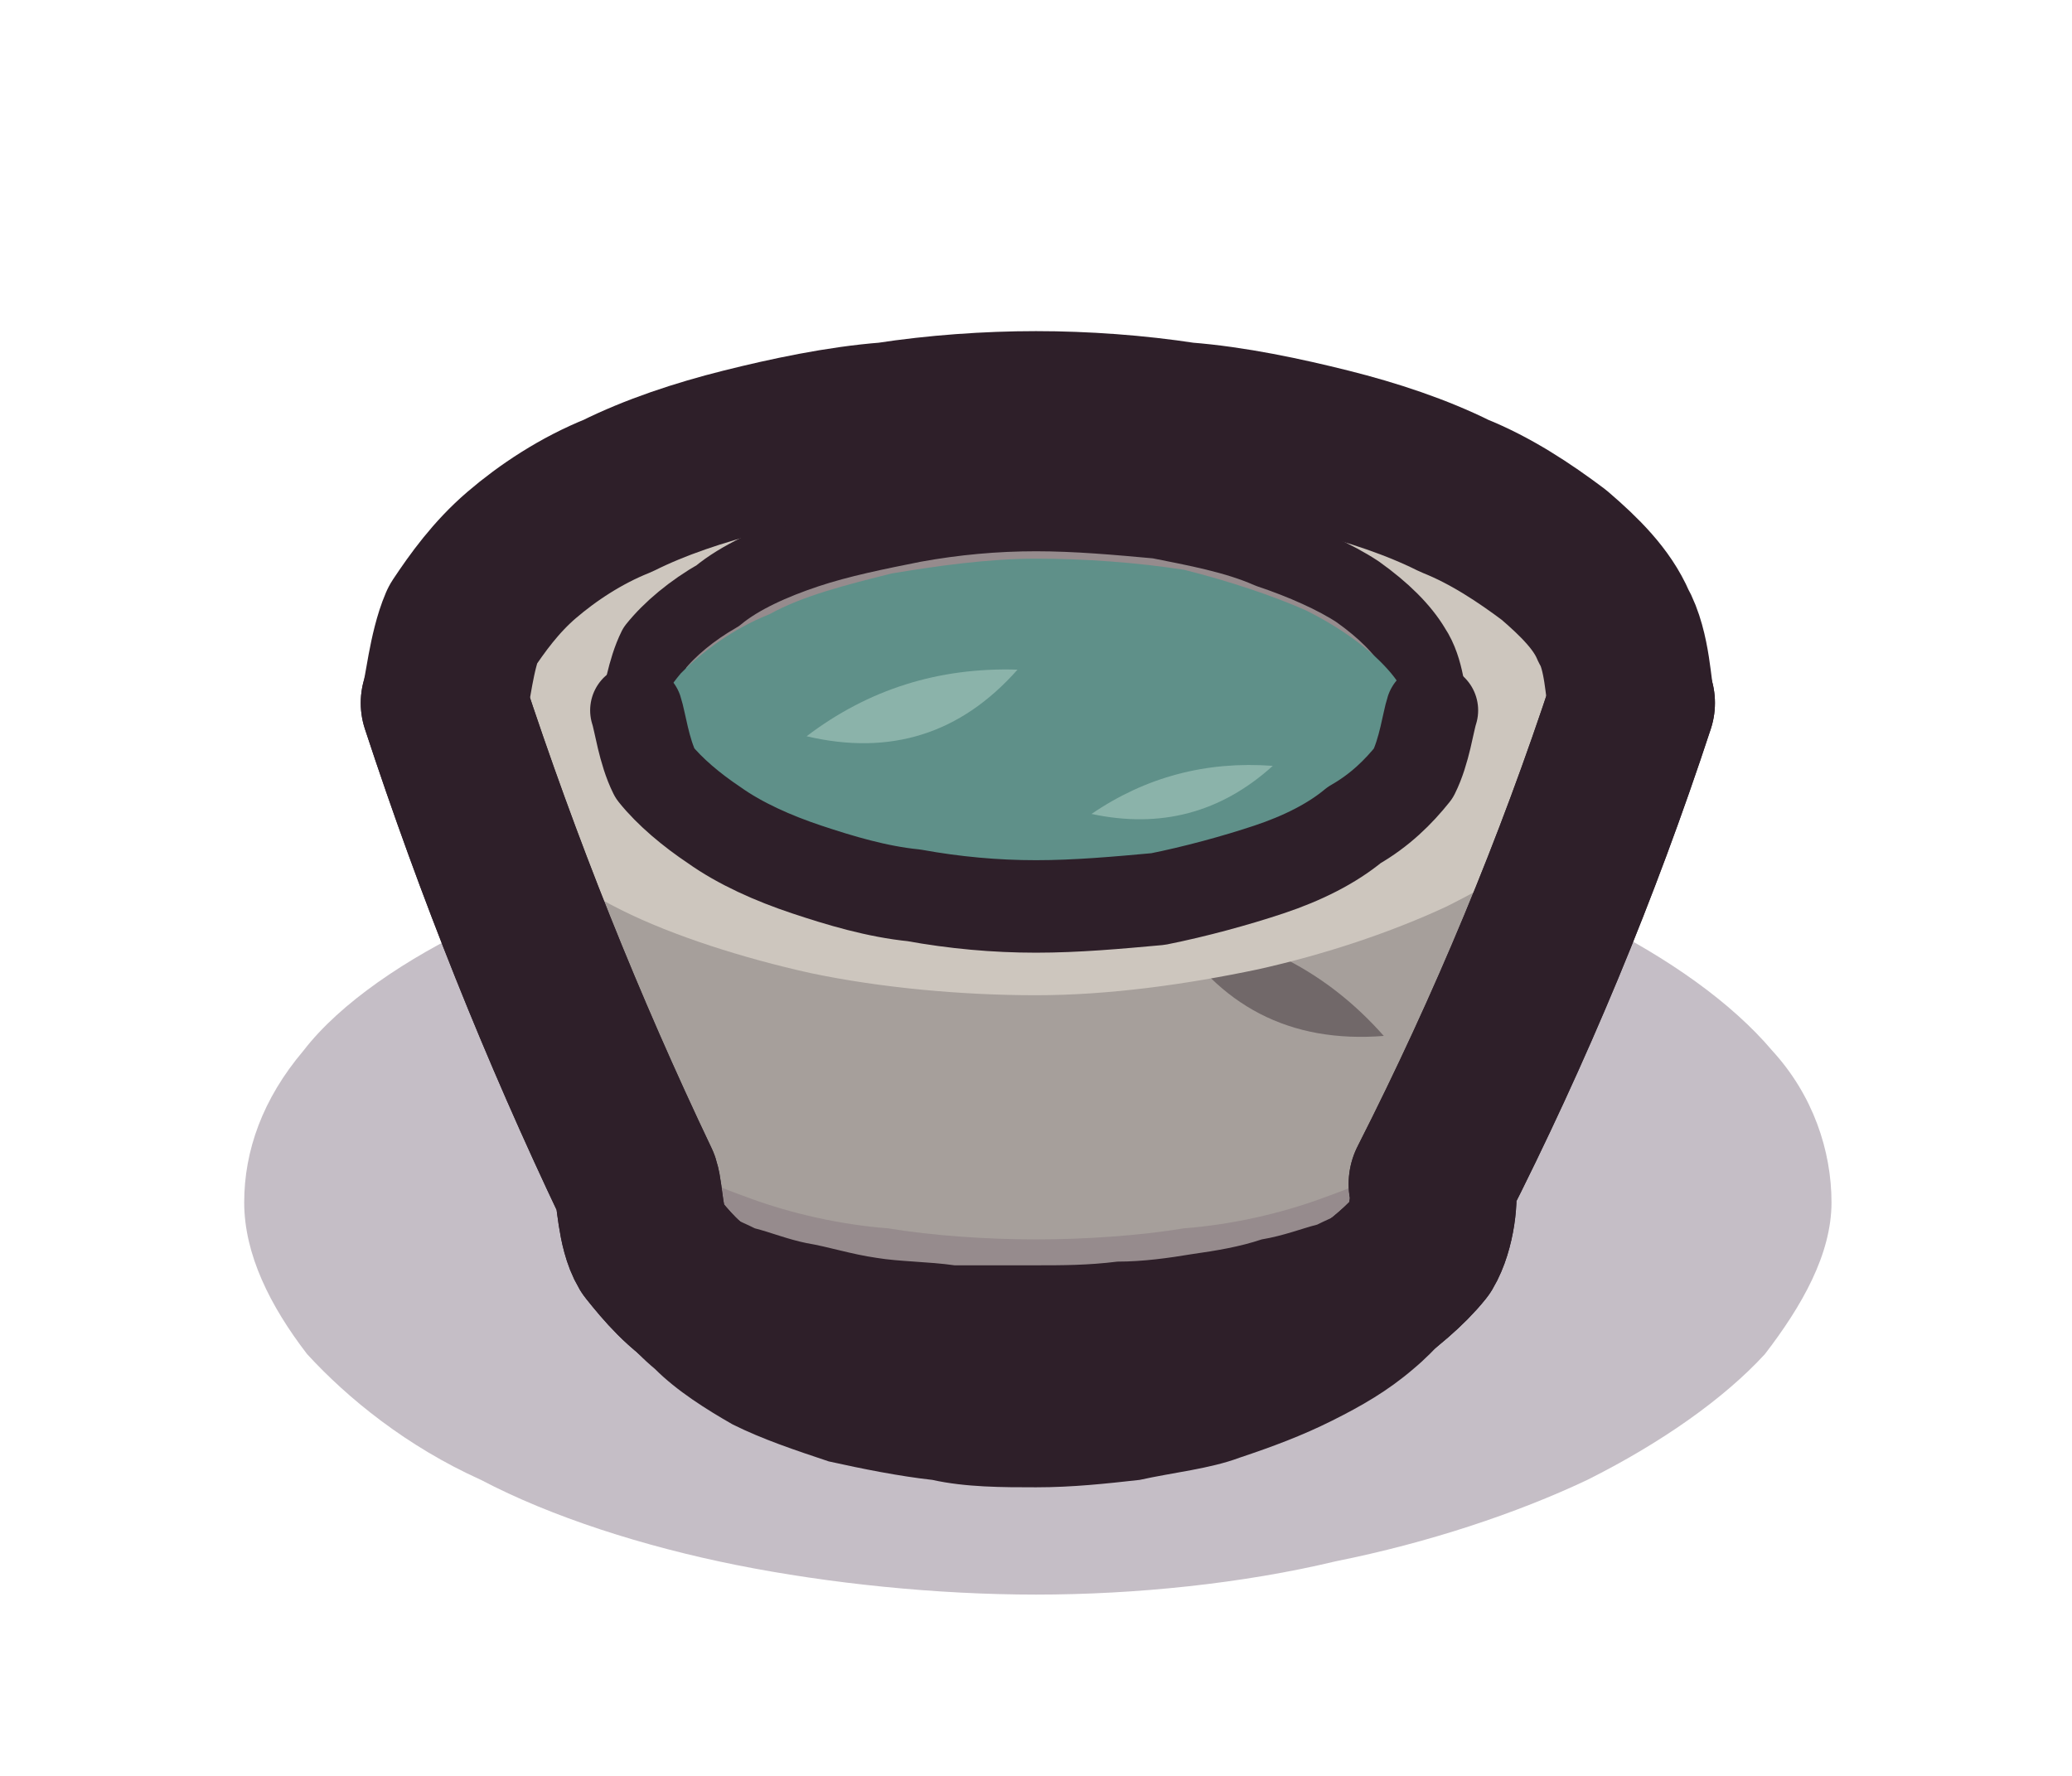
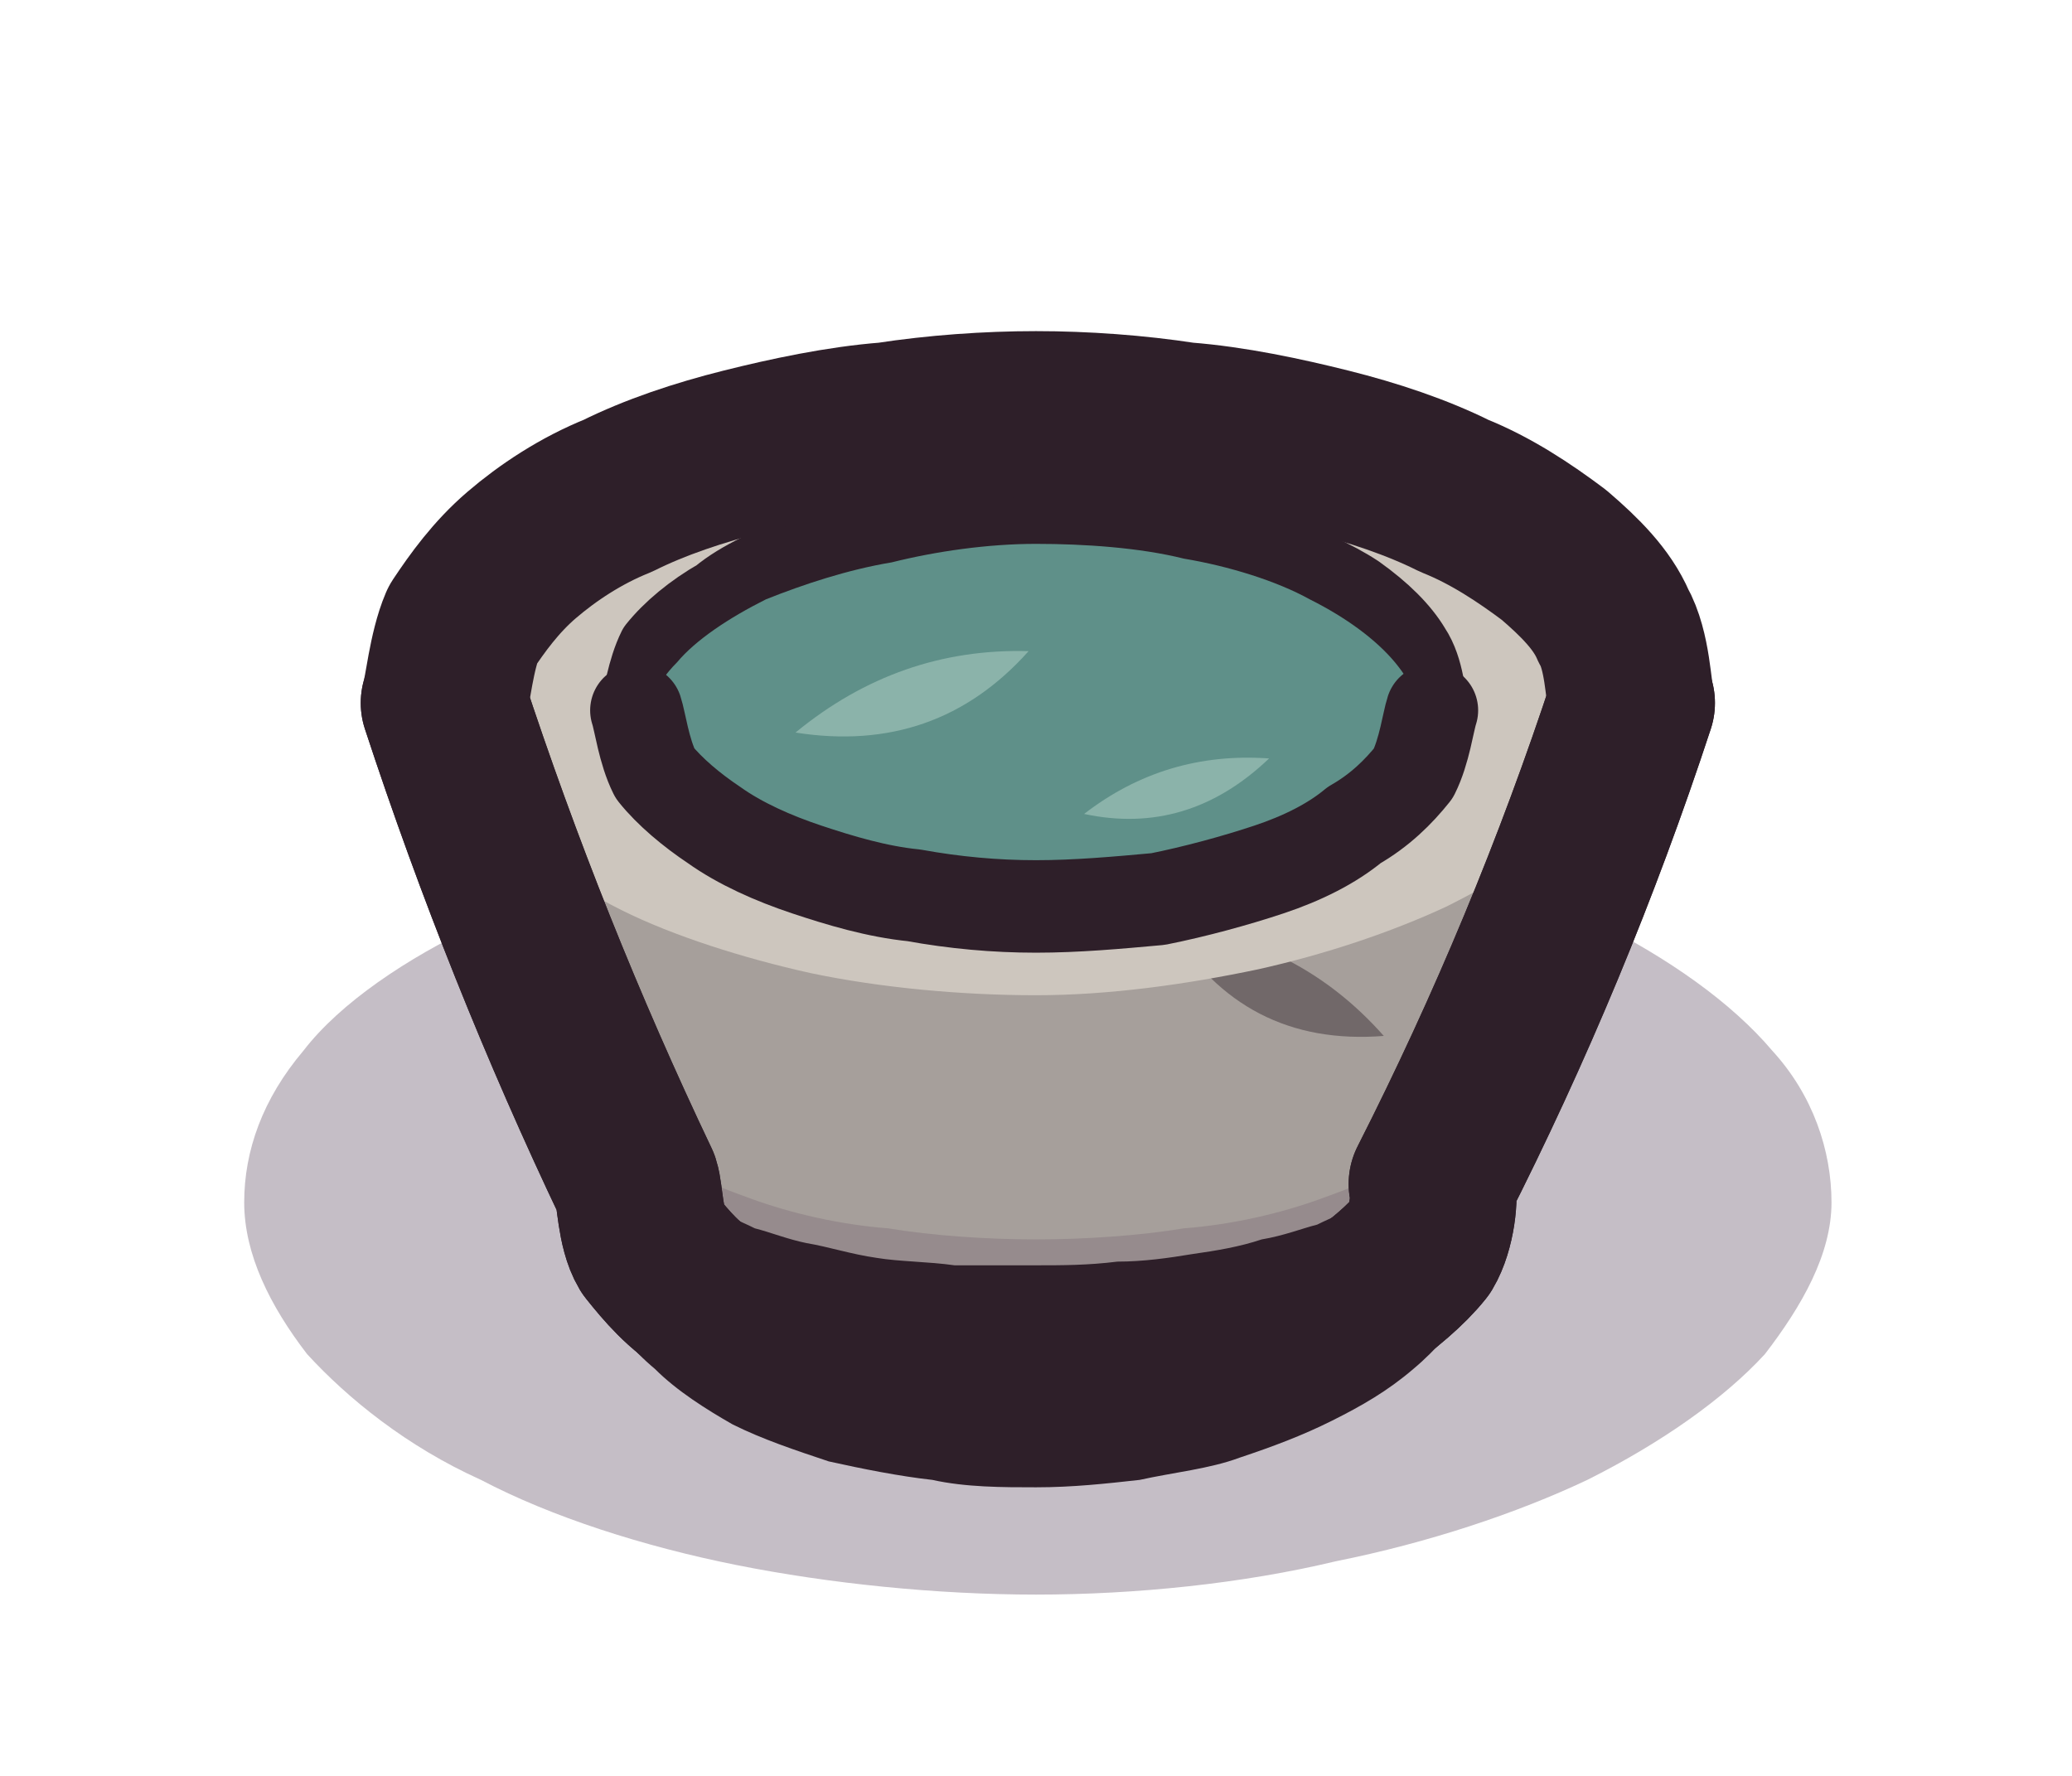
<svg xmlns="http://www.w3.org/2000/svg" viewBox="0 0 56 48" width="56" height="48">
  <defs>
    <clipPath id="water-cheap-in">
      <path d="M38.7 19.2C38.7 19.9 38.4 20.6 37.9 21.2C37.3 21.9 36.5 22.5 35.6 23C34.6 23.5 33.3 23.9 32.1 24.1C30.8 24.4 29.4 24.5 28 24.5C26.6 24.5 25.2 24.3 23.9 24.1C22.7 23.8 21.5 23.4 20.5 23C19.5 22.5 18.6 21.9 18.1 21.3C17.5 20.6 17.2 19.9 17.2 19.2C17.2 18.5 17.5 17.8 18.1 17.1C18.6 16.5 19.5 15.9 20.5 15.4C21.5 15 22.7 14.6 24 14.3C25.2 14.1 26.6 13.9 28 13.9C29.4 13.9 30.8 14 32.1 14.3C33.4 14.5 34.6 14.9 35.6 15.4C36.6 15.9 37.4 16.5 37.9 17.1C38.5 17.8 38.7 18.5 38.7 19.2Z" />
    </clipPath>
    <clipPath id="water-cheap-body">
      <path d="M12 19C12.1 18.7 12.2 17.6 12.5 16.9C12.9 16.3 13.4 15.6 14.1 15C14.8 14.4 15.7 13.8 16.7 13.4C17.7 12.9 18.9 12.5 20.1 12.2C21.3 11.9 22.7 11.6 24 11.5C25.3 11.3 26.7 11.2 28 11.2C29.3 11.2 30.7 11.3 32 11.5C33.3 11.6 34.7 11.9 35.9 12.2C37.1 12.5 38.3 12.9 39.3 13.4C40.3 13.8 41.2 14.4 42 15C42.7 15.6 43.3 16.2 43.6 16.9C44 17.6 44 18.7 44.1 19Q41.9 25.7 38.7 32C38.8 32.3 38.7 33.2 38.4 33.7C38 34.2 37.4 34.7 36.7 35.2C36 35.6 35.1 36 34.2 36.3C33.3 36.6 32.3 36.8 31.2 36.9C30.2 37.1 29.1 37.2 28 37.2C26.9 37.2 25.8 37.2 24.7 37C23.7 36.9 22.6 36.7 21.7 36.3C20.8 36 19.9 35.6 19.2 35.2C18.5 34.8 18 34.2 17.6 33.7C17.3 33.2 17.3 32.3 17.2 32Q14.2 25.7 12 19Z" />
    </clipPath>
  </defs>
  <g id="p-shadow">
    <path d="M49.5 32.5C49.5 33.9 48.7 35.3 47.7 36.6C46.6 37.8 44.9 39 42.9 40C41 40.9 38.6 41.7 36.1 42.2C33.6 42.8 30.7 43.1 28 43.1C25.3 43.1 22.4 42.8 19.9 42.3C17.4 41.8 14.9 41 13 40C11 39.1 9.4 37.8 8.3 36.6C7.3 35.3 6.6 33.9 6.6 32.5C6.6 31.1 7.1 29.7 8.2 28.4C9.2 27.1 11 25.9 12.9 25C14.9 24 17.4 23.2 19.9 22.7C22.4 22.3 25.3 22 28 22C30.7 22 33.6 22.3 36.1 22.8C38.6 23.2 41.1 24 43.1 24.9C45.1 25.9 46.8 27.1 47.9 28.4C49 29.6 49.5 31.1 49.5 32.5Z" fill="#3f2541" fill-opacity="0.3" />
  </g>
  <g id="p-body">
    <path d="M12 19C12.1 18.7 12.2 17.6 12.5 16.9C12.9 16.3 13.4 15.6 14.1 15C14.8 14.4 15.7 13.8 16.7 13.4C17.7 12.9 18.9 12.5 20.1 12.2C21.3 11.9 22.7 11.6 24 11.5C25.3 11.3 26.7 11.2 28 11.2C29.3 11.2 30.7 11.3 32 11.5C33.3 11.6 34.7 11.9 35.9 12.2C37.1 12.5 38.3 12.9 39.3 13.4C40.3 13.8 41.2 14.4 42 15C42.7 15.6 43.3 16.2 43.6 16.9C44 17.6 44 18.7 44.1 19Q41.9 25.7 38.7 32C38.8 32.3 38.7 33.2 38.4 33.7C38 34.2 37.4 34.7 36.7 35.2C36 35.6 35.1 36 34.2 36.3C33.3 36.6 32.3 36.8 31.2 36.9C30.2 37.1 29.1 37.2 28 37.2C26.9 37.2 25.8 37.2 24.7 37C23.7 36.9 22.6 36.7 21.7 36.3C20.8 36 19.9 35.6 19.2 35.2C18.5 34.8 18 34.2 17.6 33.7C17.3 33.2 17.3 32.3 17.2 32Q14.2 25.7 12 19Z" fill="#a69f9b" />
    <path d="M41.1 27.6C40.9 26.8 40.9 28.9 40.4 29.4C40 30 39.4 30.6 38.6 31.1C37.8 31.6 36.8 32 35.7 32.4C34.6 32.8 33.3 33.1 32 33.2C30.8 33.4 29.3 33.5 28 33.5C26.7 33.5 25.2 33.4 24 33.2C22.7 33.1 21.4 32.8 20.3 32.4C19.2 32 18.2 31.6 17.4 31.1C16.6 30.6 16 30 15.6 29.4C15.1 28.9 15.1 26.8 14.9 27.6C14.7 28.4 14.3 32.5 14.3 34C14.3 35.5 14.6 35.8 15 36.6C15.4 37.4 16.1 38.2 16.9 38.9C17.8 39.6 18.8 40.2 20 40.7C21.1 41.3 22.4 41.7 23.8 41.9C25.1 42.2 26.6 42.3 28 42.3C29.4 42.3 30.9 42.2 32.2 41.9C33.6 41.7 34.9 41.3 36 40.7C37.2 40.2 38.2 39.6 39.1 38.9C39.9 38.2 40.6 37.4 41 36.6C41.4 35.8 41.7 35.5 41.7 34C41.7 32.5 41.3 28.4 41.1 27.6Z" fill="#3f2541" fill-opacity="0.16" clip-path="url(#water-cheap-body)" />
    <path d="M31.6 25Q33.6 28.3 37.4 28Q35.1 25.4 31.6 25Z" fill="#716869" />
  </g>
  <g id="p-rim">
    <path d="M44.1 19C44.1 20 43.5 21.1 42.6 22C41.8 23 40.5 23.8 39.1 24.5C37.6 25.2 35.8 25.8 34 26.2C32.1 26.6 30 26.9 28 26.9C26 26.9 23.8 26.7 21.9 26.3C20.1 25.9 18.2 25.3 16.8 24.6C15.4 23.9 14.1 23 13.3 22C12.5 21.1 12 20 12 19C12 18 12.4 16.9 13.2 15.9C14 15 15.3 14.1 16.7 13.4C18.2 12.7 20.1 12.1 22 11.8C23.9 11.4 26 11.2 28 11.2C30 11.2 32.1 11.4 34 11.8C35.9 12.1 37.8 12.7 39.3 13.4C40.8 14.1 42.1 15 42.9 15.9C43.7 16.8 44.1 18 44.1 19Z" fill="#cdc6be" />
    <path d="M38.7 19.2C38.7 19.9 38.4 20.6 37.9 21.2C37.3 21.9 36.5 22.5 35.6 23C34.6 23.5 33.3 23.9 32.1 24.1C30.8 24.4 29.4 24.5 28 24.5C26.6 24.5 25.2 24.3 23.9 24.1C22.7 23.8 21.5 23.4 20.5 23C19.5 22.5 18.6 21.9 18.1 21.3C17.5 20.6 17.2 19.9 17.2 19.2C17.2 18.5 17.5 17.8 18.1 17.1C18.6 16.5 19.5 15.9 20.5 15.4C21.5 15 22.7 14.6 24 14.3C25.2 14.1 26.6 13.9 28 13.9C29.4 13.9 30.8 14 32.1 14.3C33.4 14.5 34.6 14.9 35.6 15.4C36.6 15.9 37.4 16.5 37.9 17.1C38.5 17.8 38.7 18.5 38.7 19.2Z" fill="#a69f9b" />
    <g clip-path="url(#water-cheap-in)">
      <path d="M36.1 29C36.2 29.7 35.8 30.5 35.1 31C34.4 31.6 33.2 32.2 32 32.5C30.8 32.8 29.3 33 28 33C26.7 32.9 25.2 32.8 24 32.5C22.8 32.1 21.6 31.6 20.9 31.1C20.2 30.5 19.7 29.7 19.8 29C19.8 28.3 20.3 27.6 21 27C21.7 26.4 22.9 25.9 24 25.6C25.2 25.2 26.7 25 28 25C29.3 25 30.9 25.2 32.1 25.5C33.2 25.8 34.3 26.4 35 27C35.7 27.6 36.1 28.3 36.1 29Z" fill="#cdc6be" />
      <path d="M17.3 19.2C17.2 18.5 17.5 18.1 17.8 17.6C18.2 17 18.7 16.5 19.4 16.1C20 15.6 20.8 15.2 21.7 14.9C22.6 14.6 23.7 14.3 24.7 14.1C25.7 14 26.9 13.9 28 13.9C29.1 13.9 30.3 14 31.3 14.1C32.3 14.3 33.4 14.6 34.3 14.9C35.2 15.2 36 15.6 36.6 16.1C37.3 16.5 37.8 17 38.2 17.6C38.5 18.1 38.8 18.5 38.7 19.2C38.6 19.9 37.9 21.6 37.7 21.8C37.4 22 37.5 20.7 37.2 20.2C36.9 19.6 36.4 19.1 35.8 18.7C35.2 18.2 34.5 17.8 33.7 17.5C32.9 17.2 31.9 16.9 31 16.7C30 16.6 29 16.5 28 16.5C27 16.5 26 16.6 25 16.7C24.1 16.9 23.1 17.2 22.3 17.5C21.5 17.8 20.8 18.2 20.2 18.7C19.6 19.1 19.1 19.6 18.8 20.2C18.5 20.7 18.6 22 18.3 21.8C18.1 21.6 17.4 19.9 17.3 19.2Z" fill="#3f2541" fill-opacity="0.16" />
    </g>
  </g>
  <g id="p-back">
    <path d="M17.2 19.2C17.3 18.9 17.4 18.1 17.7 17.5C18.1 17 18.7 16.5 19.4 16.1C20 15.6 20.9 15.2 21.8 14.9C22.7 14.6 23.7 14.4 24.7 14.2C25.8 14 26.9 13.9 28 13.9C29.1 13.9 30.2 14 31.3 14.1C32.3 14.3 33.4 14.5 34.3 14.9C35.2 15.2 36.1 15.6 36.7 16C37.4 16.5 37.9 17 38.2 17.5C38.6 18.1 38.6 18.9 38.7 19.2" fill="none" stroke="#2e1f29" stroke-width="2" stroke-linecap="round" stroke-linejoin="round" />
    <path d="M12 19C12.1 18.7 12.2 17.6 12.5 16.9C12.9 16.3 13.4 15.6 14.1 15C14.8 14.4 15.7 13.8 16.7 13.4C17.7 12.9 18.9 12.5 20.1 12.2C21.3 11.9 22.7 11.6 24 11.5C25.3 11.3 26.7 11.2 28 11.2C29.3 11.2 30.7 11.3 32 11.5C33.3 11.6 34.7 11.9 35.9 12.2C37.1 12.5 38.3 12.9 39.3 13.4C40.3 13.8 41.2 14.4 42 15C42.7 15.6 43.3 16.2 43.6 16.9C44 17.6 44 18.7 44.1 19Q41.9 25.7 38.7 32C38.8 32.3 38.7 33.2 38.4 33.7C38 34.2 37.4 34.7 36.7 35.2C36 35.6 35.1 36 34.2 36.3C33.3 36.6 32.3 36.8 31.2 36.9C30.2 37.1 29.1 37.2 28 37.2C26.9 37.2 25.8 37.2 24.7 37C23.7 36.9 22.6 36.7 21.7 36.3C20.8 36 19.9 35.6 19.2 35.2C18.5 34.8 18 34.2 17.6 33.7C17.3 33.2 17.3 32.3 17.2 32Q14.2 25.7 12 19Z" fill="none" stroke="#2e1f29" stroke-width="4.5" stroke-linecap="round" stroke-linejoin="round" />
  </g>
  <g id="p-empty" class="st-empty">
    <g clip-path="url(#water-cheap-in)">
-       <path d="M18.8 21.8C19.1 21.6 19.5 20.8 20.1 20.4C20.7 20 21.4 19.6 22.2 19.3C23 19 24 18.7 24.9 18.5C25.9 18.4 27 18.3 28 18.3C29 18.3 30.1 18.4 31.1 18.5C32 18.7 33 19 33.8 19.3C34.6 19.6 35.3 20 35.9 20.4C36.5 20.8 36.9 21.6 37.2 21.8" fill="none" stroke="#716869" stroke-width="2" stroke-linecap="round" stroke-linejoin="round" />
+       <path d="M18.5 22.5C18.7 22.2 19 21.4 19.5 20.9C20.1 20.4 20.8 19.9 21.7 19.5C22.5 19.1 23.6 18.8 24.6 18.6C25.7 18.4 26.9 18.3 28 18.3C29.1 18.3 30.3 18.4 31.4 18.6C32.4 18.8 33.5 19.1 34.3 19.5C35.2 19.9 35.9 20.4 36.5 20.9C37 21.4 37.3 22.2 37.5 22.5" fill="none" stroke="#716869" stroke-width="2" stroke-linecap="round" stroke-linejoin="round" />
    </g>
  </g>
  <g id="p-low" class="st-low">
    <g clip-path="url(#water-cheap-in)">
-       <path d="M36.9 24.8C36.9 25.4 36.7 26 36.2 26.5C35.8 27 35.1 27.5 34.3 27.9C33.5 28.3 32.4 28.7 31.4 28.9C30.3 29.1 29.1 29.2 28 29.2C26.9 29.2 25.7 29.1 24.6 28.9C23.6 28.6 22.6 28.3 21.7 27.9C20.9 27.5 20.1 27 19.7 26.5C19.2 26 18.9 25.4 18.9 24.8C18.9 24.2 19.2 23.6 19.7 23.1C20.2 22.6 20.9 22.1 21.8 21.7C22.6 21.3 23.6 21 24.7 20.8C25.7 20.6 26.9 20.4 28 20.4C29.1 20.4 30.3 20.5 31.4 20.7C32.5 20.9 33.5 21.2 34.4 21.6C35.2 22 35.9 22.5 36.3 23.1C36.7 23.6 36.9 24.2 36.9 24.8Z" fill="#5f9089" />
-       <path d="M22.7 24.6Q25.6 25.4 27.6 23Q24.8 22.8 22.7 24.6Z" fill="#8bb3aa" />
-       <path d="M29.3 26.4Q31.8 27.1 33.5 25.2Q31.2 24.9 29.3 26.4Z" fill="#8bb3aa" />
-       <path d="M19.3 24C19.4 23.7 19.8 23 20.3 22.5C20.9 22.1 21.6 21.7 22.3 21.4C23.1 21.1 24 20.8 25 20.6C25.9 20.4 27 20.4 28 20.4C29 20.4 30.1 20.4 31 20.6C32 20.8 32.9 21.1 33.7 21.4C34.4 21.7 35.1 22.1 35.7 22.5C36.2 23 36.6 23.7 36.7 24" fill="none" stroke="#716869" stroke-width="2" stroke-linecap="round" stroke-linejoin="round" />
+       <path d="M37.6 23.1C37.6 23.7 37.3 24.4 36.8 24.9C36.4 25.5 35.6 26.1 34.8 26.5C33.9 26.9 32.8 27.3 31.7 27.5C30.5 27.7 29.2 27.8 28 27.8C26.8 27.8 25.5 27.7 24.4 27.5C23.3 27.2 22.2 26.9 21.3 26.5C20.4 26 19.6 25.5 19.1 25C18.6 24.4 18.2 23.7 18.2 23.1C18.2 22.5 18.6 21.8 19.1 21.2C19.6 20.7 20.4 20.2 21.3 19.7C22.2 19.3 23.3 19 24.4 18.8C25.5 18.5 26.8 18.4 28 18.4C29.2 18.4 30.5 18.5 31.7 18.7C32.8 18.9 34 19.3 34.8 19.7C35.7 20.1 36.5 20.7 36.9 21.3C37.4 21.8 37.6 22.5 37.6 23.1Z" fill="#5f9089" />
+       <path d="M22.1 23Q25.5 23.7 27.8 20.9Q24.5 20.8 22.1 23Z" fill="#8bb3aa" />
+       <path d="M29.1 25Q31.8 25.7 33.7 23.7Q31.2 23.4 29.1 25Z" fill="#8bb3aa" />
+       <path d="M18.6 22.2C18.8 21.9 19.2 21.1 19.8 20.7C20.3 20.2 21.1 19.8 21.9 19.4C22.7 19.1 23.7 18.8 24.8 18.6C25.8 18.4 26.9 18.3 28 18.3C29.1 18.3 30.2 18.4 31.2 18.6C32.3 18.8 33.3 19.1 34.1 19.4C34.9 19.8 35.7 20.2 36.2 20.7C36.8 21.1 37.2 21.9 37.4 22.2" fill="none" stroke="#716869" stroke-width="2" stroke-linecap="round" stroke-linejoin="round" />
    </g>
  </g>
  <g id="p-half" class="st-half">
    <g clip-path="url(#water-cheap-in)">
-       <path d="M37.7 22.4C37.7 23 37.4 23.7 36.9 24.3C36.5 24.8 35.7 25.4 34.8 25.8C34 26.2 32.8 26.6 31.7 26.8C30.5 27.1 29.2 27.2 28 27.1C26.8 27.1 25.5 27 24.4 26.8C23.2 26.6 22.1 26.2 21.2 25.8C20.3 25.4 19.5 24.8 19 24.3C18.5 23.7 18.2 23 18.2 22.4C18.2 21.8 18.5 21.1 19 20.5C19.6 20 20.4 19.4 21.3 19C22.2 18.6 23.3 18.3 24.4 18C25.5 17.8 26.8 17.6 28 17.6C29.2 17.6 30.6 17.7 31.7 17.9C32.8 18.2 34 18.5 34.9 19C35.7 19.4 36.5 20 37 20.5C37.4 21.1 37.7 21.8 37.7 22.4Z" fill="#5f9089" />
-       <path d="M22.2 22.2Q25.4 22.9 27.5 20.5Q24.5 20.3 22.2 22.2Z" fill="#8bb3aa" />
-       <path d="M29.4 24.1Q32 24.7 34 22.9Q31.5 22.6 29.4 24.1Z" fill="#8bb3aa" />
-       <path d="M18.5 21.5C18.7 21.2 19.2 20.4 19.7 19.9C20.3 19.5 21 19 21.9 18.7C22.7 18.3 23.7 18.1 24.7 17.9C25.8 17.7 26.9 17.6 28 17.6C29.1 17.6 30.2 17.7 31.3 17.9C32.3 18.1 33.3 18.3 34.1 18.7C35 19 35.7 19.5 36.3 19.9C36.8 20.4 37.3 21.2 37.5 21.5" fill="none" stroke="#716869" stroke-width="2" stroke-linecap="round" stroke-linejoin="round" />
+       <path d="M38 21.5C38 22.1 37.8 22.8 37.3 23.4C36.8 24 36 24.6 35.1 25C34.2 25.5 33 25.9 31.8 26.1C30.6 26.3 29.3 26.4 28 26.4C26.7 26.4 25.4 26.3 24.2 26.1C23 25.8 21.9 25.5 20.9 25C20 24.6 19.1 24 18.6 23.4C18.1 22.9 17.8 22.1 17.8 21.5C17.8 20.9 18.2 20.2 18.7 19.6C19.2 19 20.1 18.4 21 18C21.9 17.6 23.1 17.2 24.2 17C25.4 16.7 26.7 16.6 28 16.5C29.3 16.5 30.6 16.6 31.8 16.9C33 17.1 34.2 17.5 35.1 17.9C36 18.4 36.8 19 37.3 19.6C37.8 20.2 38 20.9 38 21.5Z" fill="#5f9089" />
+       <path d="M21.8 21.4Q25.4 22 27.8 19.2Q24.4 19.2 21.8 21.4Z" fill="#8bb3aa" />
+       <path d="M29.2 23.5Q32 24.1 34 22.1Q31.3 21.8 29.2 23.5Z" fill="#8bb3aa" />
+       <path d="M18.2 20.6C18.4 20.3 18.8 19.4 19.4 19C20 18.5 20.8 18 21.6 17.6C22.5 17.3 23.6 17 24.6 16.8C25.7 16.6 26.9 16.5 28 16.5C29.1 16.5 30.3 16.6 31.4 16.8C32.4 17 33.5 17.3 34.4 17.6C35.2 18 36 18.5 36.6 19C37.2 19.4 37.6 20.3 37.8 20.6" fill="none" stroke="#716869" stroke-width="2" stroke-linecap="round" stroke-linejoin="round" />
    </g>
  </g>
  <g id="p-full" class="st-full">
    <g clip-path="url(#water-cheap-in)">
-       <path d="M38.3 20.2C38.3 20.9 38.1 21.6 37.6 22.2C37.1 22.8 36.3 23.4 35.3 23.9C34.4 24.3 33.1 24.7 31.9 24.9C30.7 25.2 29.3 25.3 28 25.3C26.7 25.3 25.3 25.1 24.1 24.9C22.9 24.7 21.7 24.3 20.7 23.8C19.8 23.4 18.9 22.8 18.3 22.2C17.8 21.6 17.5 20.9 17.5 20.2C17.5 19.5 17.9 18.8 18.4 18.2C19 17.6 19.8 17 20.8 16.6C21.7 16.1 22.9 15.8 24.1 15.5C25.3 15.3 26.7 15.1 28 15.1C29.3 15.1 30.7 15.2 32 15.4C33.2 15.7 34.4 16.1 35.3 16.5C36.3 17 37.1 17.6 37.6 18.2C38.1 18.8 38.3 19.5 38.3 20.2Z" fill="#5f9089" />
-       <path d="M21.8 19.9Q25.2 20.7 27.5 18.1Q24.3 18 21.8 19.9Z" fill="#8bb3aa" />
-       <path d="M29.5 22Q32.3 22.6 34.4 20.7Q31.7 20.5 29.5 22Z" fill="#8bb3aa" />
+       <path d="M38.5 19.9C38.5 20.6 38.2 21.3 37.7 21.9C37.2 22.5 36.4 23.1 35.4 23.6C34.5 24.1 33.2 24.5 32 24.7C30.7 24.9 29.3 25.1 28 25C26.7 25 25.3 24.9 24.1 24.7C22.8 24.4 21.6 24 20.6 23.6C19.7 23.1 18.8 22.5 18.2 21.9C17.7 21.3 17.4 20.6 17.4 19.9C17.4 19.2 17.7 18.5 18.3 17.9C18.8 17.3 19.7 16.7 20.7 16.2C21.7 15.8 22.9 15.4 24.1 15.2C25.3 14.9 26.7 14.7 28 14.7C29.3 14.7 30.8 14.8 32 15.1C33.2 15.3 34.5 15.7 35.4 16.2C36.4 16.7 37.2 17.3 37.7 17.9C38.2 18.5 38.5 19.2 38.5 19.9Z" fill="#5f9089" />
+       <path d="M21.5 19.8Q25.3 20.4 27.8 17.6Q24.3 17.5 21.5 19.8Z" fill="#8bb3aa" />
+       <path d="M29.3 22Q32.1 22.6 34.3 20.5Q31.5 20.3 29.3 22Z" fill="#8bb3aa" />
    </g>
  </g>
  <g id="p-ink">
    <path d="M38.7 19.2C38.6 19.5 38.5 20.3 38.2 20.9C37.8 21.4 37.3 21.9 36.6 22.3C36 22.8 35.2 23.2 34.3 23.5C33.4 23.8 32.3 24.1 31.3 24.3C30.2 24.4 29.1 24.5 28 24.5C26.9 24.5 25.8 24.4 24.7 24.2C23.7 24.1 22.7 23.8 21.8 23.5C20.9 23.2 20 22.8 19.3 22.3C18.7 21.9 18.1 21.4 17.7 20.9C17.4 20.3 17.3 19.5 17.2 19.2" fill="none" stroke="#2e1f29" stroke-width="2.5" stroke-linecap="round" stroke-linejoin="round" />
    <path d="M44.1 19Q41.9 25.7 38.7 32C38.8 32.3 38.7 33.2 38.4 33.7C38 34.2 37.4 34.7 36.7 35.2C36 35.6 35.1 36 34.2 36.3C33.3 36.6 32.3 36.8 31.2 36.9C30.2 37.1 29.1 37.2 28 37.2C26.9 37.2 25.8 37.2 24.7 37C23.7 36.9 22.6 36.7 21.7 36.3C20.8 36 19.9 35.6 19.2 35.2C18.5 34.8 18 34.2 17.6 33.7C17.3 33.2 17.3 32.3 17.2 32Q14.2 25.7 12 19" fill="none" stroke="#2e1f29" stroke-width="4.5" stroke-linecap="round" stroke-linejoin="round" />
    <path d="M37.3 31.9C36.7 31.8 36.9 32.4 36.6 32.6C36.3 32.8 36 32.9 35.6 33.1C35.2 33.2 34.7 33.4 34.1 33.5C33.5 33.7 32.9 33.8 32.2 33.9C31.6 34 30.9 34.1 30.2 34.1C29.4 34.2 28.7 34.2 28 34.2C27.2 34.2 26.5 34.2 25.8 34.2C25.1 34.1 24.3 34.1 23.7 34C23 33.9 22.4 33.7 21.8 33.6C21.3 33.5 20.8 33.3 20.4 33.2C20 33 19.7 32.9 19.4 32.7C19.2 32.5 19.4 31.9 18.8 32C18.2 32.1 16.1 32.8 15.7 33.3C15.2 33.9 15.8 34.5 16.1 35.1C16.5 35.8 17.1 36.5 17.7 37C18.3 37.6 19.1 38.1 19.8 38.5C20.6 38.9 21.5 39.2 22.4 39.5C23.3 39.7 24.3 39.9 25.2 40C26.1 40.2 27.1 40.2 28 40.2C29 40.2 29.9 40.1 30.8 40C31.7 39.8 32.7 39.7 33.5 39.4C34.4 39.1 35.2 38.8 36 38.4C36.8 38 37.5 37.6 38.2 37C38.8 36.5 39.4 35.8 39.8 35.2C40.1 34.6 40.8 34 40.4 33.4C39.9 32.9 38 32 37.3 31.9Z" fill="#2e1f29" />
  </g>
</svg>
